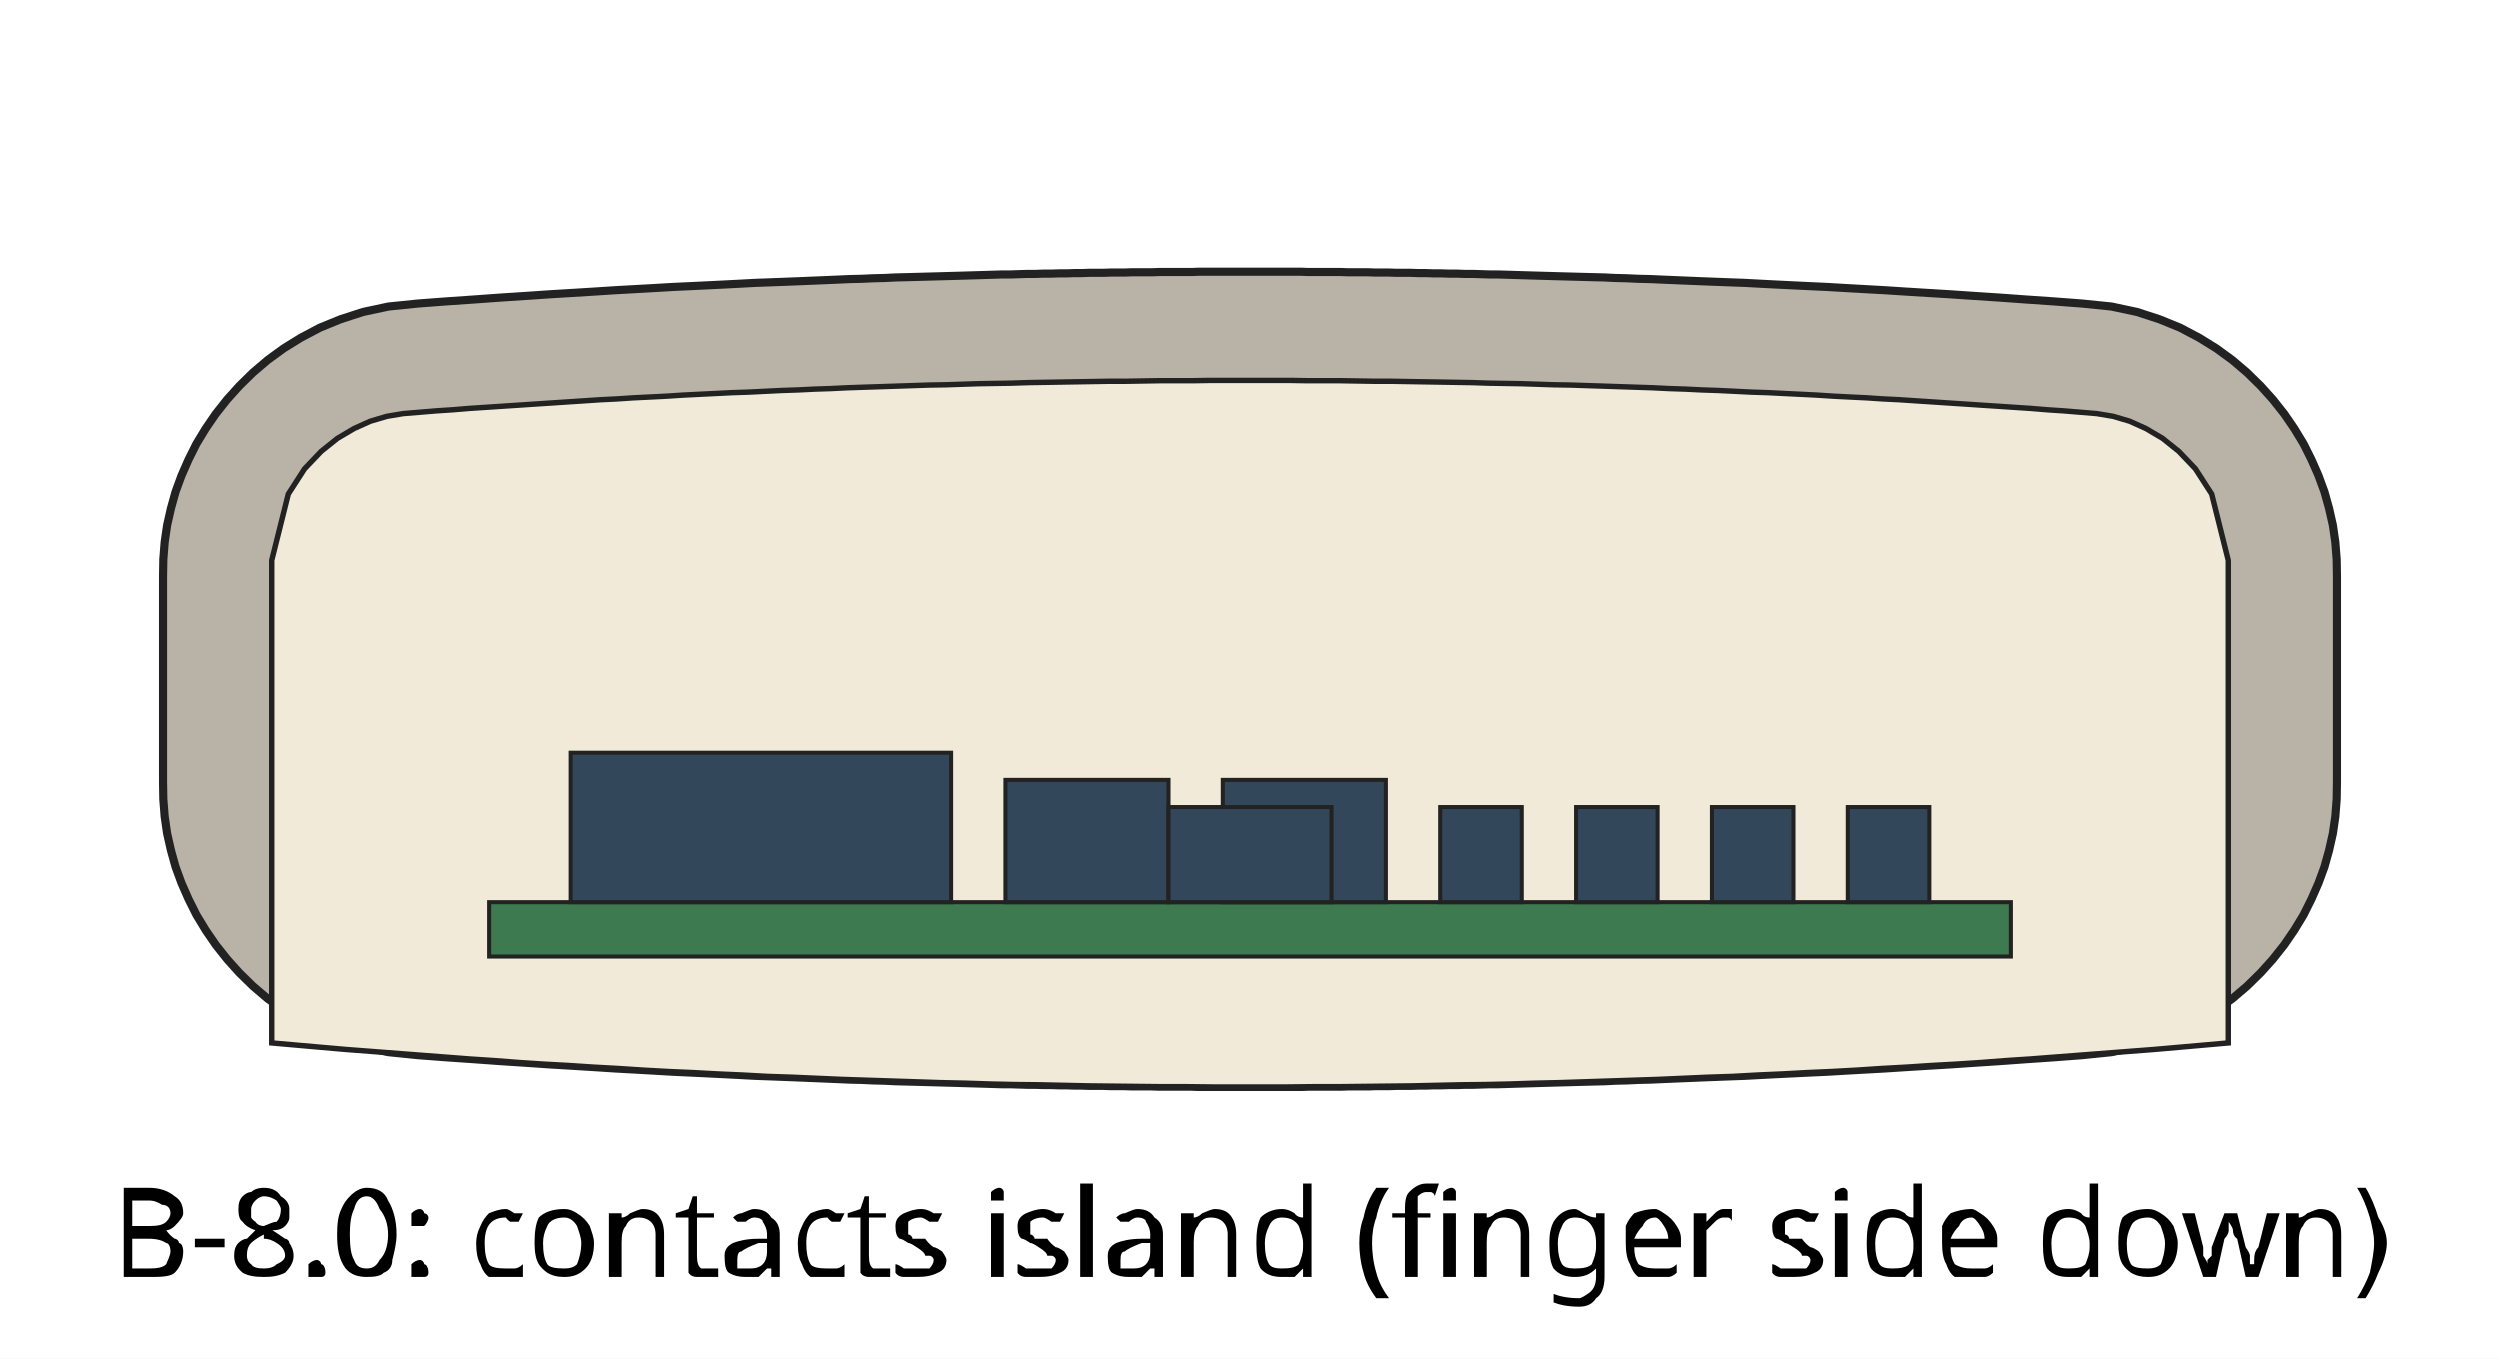
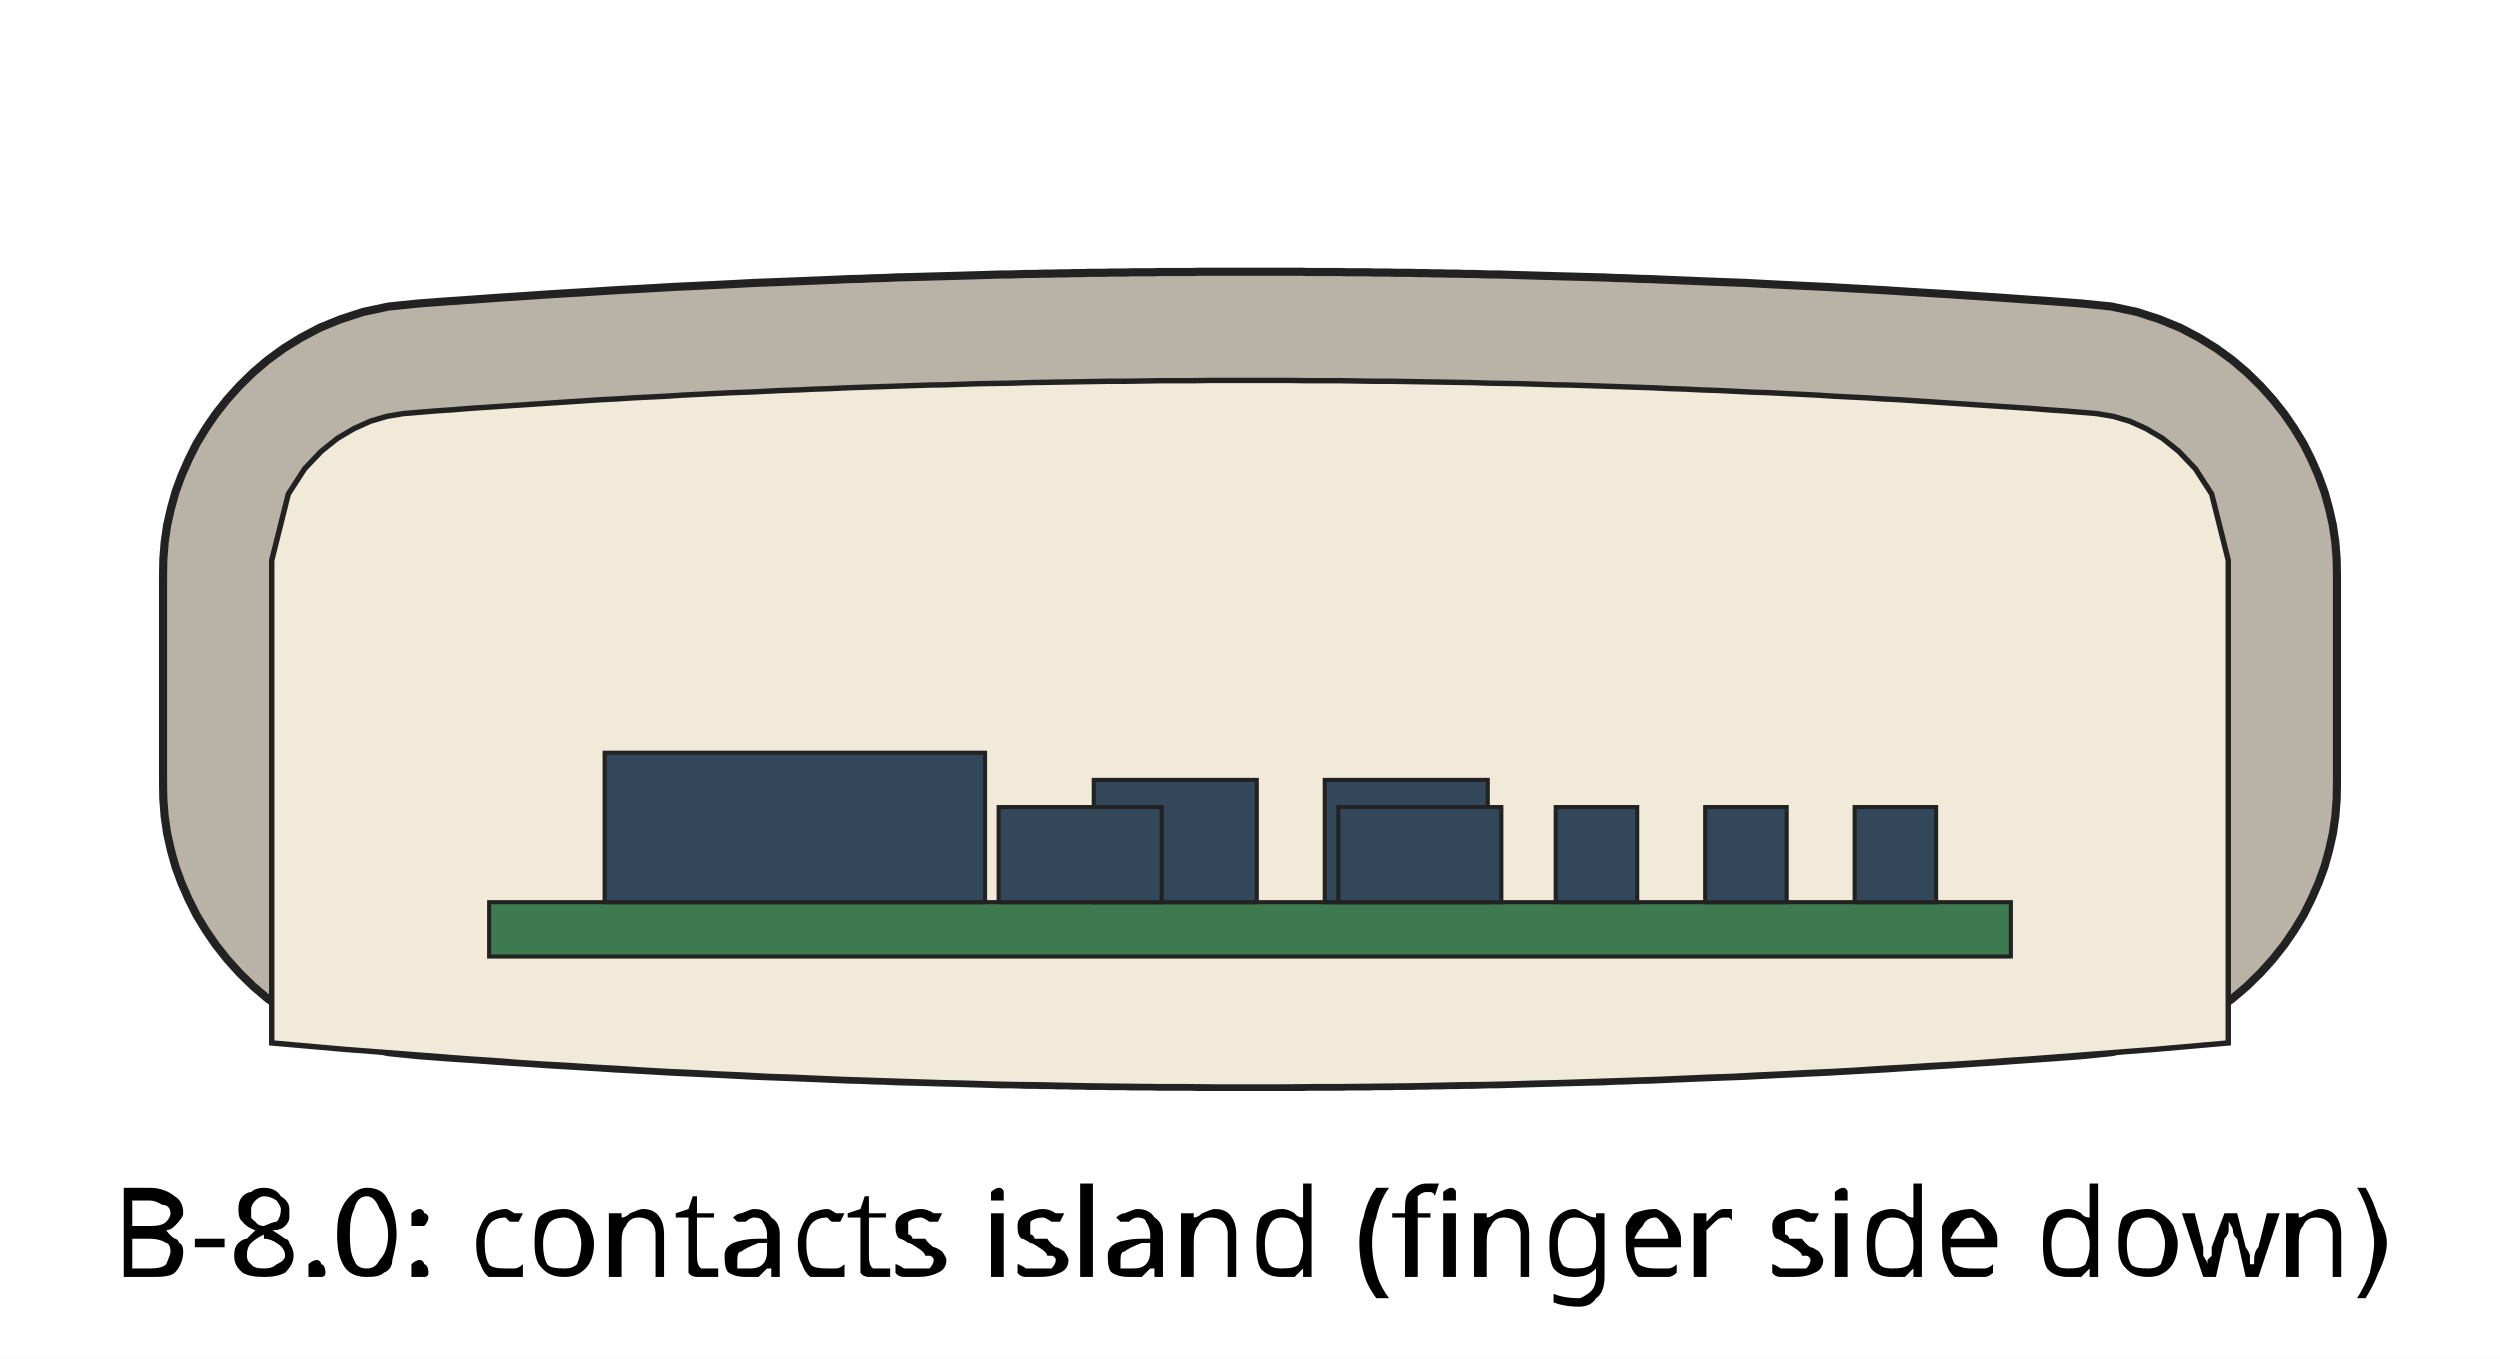
<svg xmlns="http://www.w3.org/2000/svg" viewBox="-4.60 -2.50 9.20 5.00" width="640" font-family="sans-serif">
  <rect x="-4.60" y="-2.50" width="9.20" height="5.00" fill="#fff" />
  <polygon points="0.000,-1.500 0.024,-1.500 0.047,-1.500 0.071,-1.500 0.094,-1.500 0.118,-1.500 0.142,-1.500 0.166,-1.500 0.189,-1.500 0.213,-1.499 0.237,-1.499 0.262,-1.499 0.286,-1.499 0.310,-1.499 0.335,-1.499 0.360,-1.498 0.385,-1.498 0.410,-1.498 0.435,-1.498 0.461,-1.497 0.486,-1.497 0.512,-1.497 0.539,-1.496 0.565,-1.496 0.592,-1.496 0.619,-1.495 0.647,-1.495 0.675,-1.494 0.703,-1.494 0.732,-1.493 0.761,-1.493 0.790,-1.492 0.820,-1.492 0.850,-1.491 0.881,-1.490 0.913,-1.490 0.945,-1.489 0.977,-1.488 1.011,-1.487 1.045,-1.486 1.079,-1.485 1.115,-1.484 1.151,-1.483 1.188,-1.482 1.225,-1.481 1.264,-1.480 1.304,-1.479 1.344,-1.477 1.386,-1.476 1.429,-1.474 1.473,-1.473 1.518,-1.471 1.565,-1.469 1.613,-1.467 1.662,-1.465 1.713,-1.463 1.766,-1.461 1.821,-1.459 1.877,-1.456 1.935,-1.453 1.996,-1.450 2.059,-1.447 2.124,-1.444 2.192,-1.440 2.263,-1.436 2.336,-1.432 2.413,-1.427 2.494,-1.422 2.577,-1.417 2.665,-1.411 2.757,-1.405 2.854,-1.398 2.956,-1.391 3.062,-1.383 3.170,-1.372 3.264,-1.352 3.347,-1.325 3.423,-1.294 3.493,-1.257 3.556,-1.218 3.615,-1.175 3.669,-1.129 3.719,-1.080 3.764,-1.030 3.806,-0.977 3.843,-0.923 3.877,-0.867 3.906,-0.809 3.932,-0.750 3.954,-0.690 3.971,-0.629 3.985,-0.567 3.994,-0.505 3.999,-0.441 4.000,-0.378 4.000,-0.315 4.000,-0.252 4.000,-0.189 4.000,-0.126 4.000,-0.063 4.000,-0.000 4.000,0.063 4.000,0.126 4.000,0.189 4.000,0.252 4.000,0.315 4.000,0.378 3.999,0.441 3.994,0.505 3.985,0.567 3.971,0.629 3.954,0.690 3.932,0.750 3.906,0.809 3.877,0.867 3.843,0.923 3.806,0.977 3.764,1.030 3.719,1.080 3.669,1.129 3.615,1.175 3.556,1.218 3.493,1.257 3.423,1.294 3.347,1.325 3.264,1.352 3.170,1.372 3.062,1.383 2.956,1.391 2.854,1.398 2.757,1.405 2.665,1.411 2.577,1.417 2.494,1.422 2.413,1.427 2.336,1.432 2.263,1.436 2.192,1.440 2.124,1.444 2.059,1.447 1.996,1.450 1.935,1.453 1.877,1.456 1.821,1.459 1.766,1.461 1.713,1.463 1.662,1.465 1.613,1.467 1.565,1.469 1.518,1.471 1.473,1.473 1.429,1.474 1.386,1.476 1.344,1.477 1.304,1.479 1.264,1.480 1.225,1.481 1.188,1.482 1.151,1.483 1.115,1.484 1.079,1.485 1.045,1.486 1.011,1.487 0.977,1.488 0.945,1.489 0.913,1.490 0.881,1.490 0.850,1.491 0.820,1.492 0.790,1.492 0.761,1.493 0.732,1.493 0.703,1.494 0.675,1.494 0.647,1.495 0.619,1.495 0.592,1.496 0.565,1.496 0.539,1.496 0.512,1.497 0.486,1.497 0.461,1.497 0.435,1.498 0.410,1.498 0.385,1.498 0.360,1.498 0.335,1.499 0.310,1.499 0.286,1.499 0.262,1.499 0.237,1.499 0.213,1.499 0.189,1.500 0.166,1.500 0.142,1.500 0.118,1.500 0.094,1.500 0.071,1.500 0.047,1.500 0.024,1.500 0.000,1.500 -0.024,1.500 -0.047,1.500 -0.071,1.500 -0.094,1.500 -0.118,1.500 -0.142,1.500 -0.166,1.500 -0.189,1.500 -0.213,1.499 -0.237,1.499 -0.262,1.499 -0.286,1.499 -0.310,1.499 -0.335,1.499 -0.360,1.498 -0.385,1.498 -0.410,1.498 -0.435,1.498 -0.461,1.497 -0.486,1.497 -0.512,1.497 -0.539,1.496 -0.565,1.496 -0.592,1.496 -0.619,1.495 -0.647,1.495 -0.675,1.494 -0.703,1.494 -0.732,1.493 -0.761,1.493 -0.790,1.492 -0.820,1.492 -0.850,1.491 -0.881,1.490 -0.913,1.490 -0.945,1.489 -0.977,1.488 -1.011,1.487 -1.045,1.486 -1.079,1.485 -1.115,1.484 -1.151,1.483 -1.188,1.482 -1.225,1.481 -1.264,1.480 -1.304,1.479 -1.344,1.477 -1.386,1.476 -1.429,1.474 -1.473,1.473 -1.518,1.471 -1.565,1.469 -1.613,1.467 -1.662,1.465 -1.713,1.463 -1.766,1.461 -1.821,1.459 -1.877,1.456 -1.935,1.453 -1.996,1.450 -2.059,1.447 -2.124,1.444 -2.192,1.440 -2.263,1.436 -2.336,1.432 -2.413,1.427 -2.494,1.422 -2.577,1.417 -2.665,1.411 -2.757,1.405 -2.854,1.398 -2.956,1.391 -3.062,1.383 -3.170,1.372 -3.264,1.352 -3.347,1.325 -3.423,1.294 -3.493,1.257 -3.556,1.218 -3.615,1.175 -3.669,1.129 -3.719,1.080 -3.764,1.030 -3.806,0.977 -3.843,0.923 -3.877,0.867 -3.906,0.809 -3.932,0.750 -3.954,0.690 -3.971,0.629 -3.985,0.567 -3.994,0.505 -3.999,0.441 -4.000,0.378 -4.000,0.315 -4.000,0.252 -4.000,0.189 -4.000,0.126 -4.000,0.063 -4.000,0.000 -4.000,-0.063 -4.000,-0.126 -4.000,-0.189 -4.000,-0.252 -4.000,-0.315 -4.000,-0.378 -3.999,-0.441 -3.994,-0.505 -3.985,-0.567 -3.971,-0.629 -3.954,-0.690 -3.932,-0.750 -3.906,-0.809 -3.877,-0.867 -3.843,-0.923 -3.806,-0.977 -3.764,-1.030 -3.719,-1.080 -3.669,-1.129 -3.615,-1.175 -3.556,-1.218 -3.493,-1.257 -3.423,-1.294 -3.347,-1.325 -3.264,-1.352 -3.170,-1.372 -3.062,-1.383 -2.956,-1.391 -2.854,-1.398 -2.757,-1.405 -2.665,-1.411 -2.577,-1.417 -2.494,-1.422 -2.413,-1.427 -2.336,-1.432 -2.263,-1.436 -2.192,-1.440 -2.124,-1.444 -2.059,-1.447 -1.996,-1.450 -1.935,-1.453 -1.877,-1.456 -1.821,-1.459 -1.766,-1.461 -1.713,-1.463 -1.662,-1.465 -1.613,-1.467 -1.565,-1.469 -1.518,-1.471 -1.473,-1.473 -1.429,-1.474 -1.386,-1.476 -1.344,-1.477 -1.304,-1.479 -1.264,-1.480 -1.225,-1.481 -1.188,-1.482 -1.151,-1.483 -1.115,-1.484 -1.079,-1.485 -1.045,-1.486 -1.011,-1.487 -0.977,-1.488 -0.945,-1.489 -0.913,-1.490 -0.881,-1.490 -0.850,-1.491 -0.820,-1.492 -0.790,-1.492 -0.761,-1.493 -0.732,-1.493 -0.703,-1.494 -0.675,-1.494 -0.647,-1.495 -0.619,-1.495 -0.592,-1.496 -0.565,-1.496 -0.539,-1.496 -0.512,-1.497 -0.486,-1.497 -0.461,-1.497 -0.435,-1.498 -0.410,-1.498 -0.385,-1.498 -0.360,-1.498 -0.335,-1.499 -0.310,-1.499 -0.286,-1.499 -0.262,-1.499 -0.237,-1.499 -0.213,-1.499 -0.189,-1.500 -0.166,-1.500 -0.142,-1.500 -0.118,-1.500 -0.094,-1.500 -0.071,-1.500 -0.047,-1.500 -0.024,-1.500" fill="#b9b2a6" stroke="#222" stroke-width="0.03" />
  <polygon points="-3.600,-0.438 -3.539,-0.682 -3.479,-0.775 -3.418,-0.839 -3.358,-0.887 -3.297,-0.923 -3.237,-0.950 -3.176,-0.968 -3.116,-0.978 -3.055,-0.983 -2.995,-0.988 -2.934,-0.992 -2.874,-0.997 -2.813,-1.001 -2.753,-1.005 -2.692,-1.009 -2.632,-1.013 -2.571,-1.017 -2.511,-1.021 -2.450,-1.025 -2.390,-1.029 -2.329,-1.032 -2.269,-1.036 -2.208,-1.039 -2.148,-1.042 -2.087,-1.046 -2.027,-1.049 -1.966,-1.052 -1.906,-1.055 -1.845,-1.057 -1.785,-1.060 -1.724,-1.063 -1.664,-1.065 -1.603,-1.068 -1.543,-1.070 -1.482,-1.073 -1.422,-1.075 -1.361,-1.077 -1.301,-1.079 -1.240,-1.081 -1.180,-1.083 -1.119,-1.084 -1.059,-1.086 -0.998,-1.088 -0.938,-1.089 -0.877,-1.090 -0.817,-1.092 -0.756,-1.093 -0.696,-1.094 -0.635,-1.095 -0.575,-1.096 -0.514,-1.097 -0.454,-1.097 -0.393,-1.098 -0.333,-1.099 -0.272,-1.099 -0.212,-1.099 -0.151,-1.100 -0.091,-1.100 -0.030,-1.100 0.030,-1.100 0.091,-1.100 0.151,-1.100 0.212,-1.099 0.272,-1.099 0.333,-1.099 0.393,-1.098 0.454,-1.097 0.514,-1.097 0.575,-1.096 0.635,-1.095 0.696,-1.094 0.756,-1.093 0.817,-1.092 0.877,-1.090 0.938,-1.089 0.998,-1.088 1.059,-1.086 1.119,-1.084 1.180,-1.083 1.240,-1.081 1.301,-1.079 1.361,-1.077 1.422,-1.075 1.482,-1.073 1.543,-1.070 1.603,-1.068 1.664,-1.065 1.724,-1.063 1.785,-1.060 1.845,-1.057 1.906,-1.055 1.966,-1.052 2.027,-1.049 2.087,-1.046 2.148,-1.042 2.208,-1.039 2.269,-1.036 2.329,-1.032 2.390,-1.029 2.450,-1.025 2.511,-1.021 2.571,-1.017 2.632,-1.013 2.692,-1.009 2.753,-1.005 2.813,-1.001 2.874,-0.997 2.934,-0.992 2.995,-0.988 3.055,-0.983 3.116,-0.978 3.176,-0.968 3.237,-0.950 3.297,-0.923 3.358,-0.887 3.418,-0.839 3.479,-0.775 3.539,-0.682 3.600,-0.438 3.600,1.338 3.509,1.346 3.418,1.354 3.327,1.362 3.235,1.369 3.144,1.376 3.053,1.383 2.962,1.390 2.871,1.397 2.780,1.403 2.689,1.410 2.597,1.416 2.506,1.421 2.415,1.427 2.324,1.432 2.233,1.438 2.142,1.443 2.051,1.447 1.959,1.452 1.868,1.456 1.777,1.461 1.686,1.464 1.595,1.468 1.504,1.472 1.413,1.475 1.322,1.478 1.230,1.481 1.139,1.484 1.048,1.486 0.957,1.489 0.866,1.491 0.775,1.492 0.684,1.494 0.592,1.496 0.501,1.497 0.410,1.498 0.319,1.499 0.228,1.499 0.137,1.500 0.046,1.500 -0.046,1.500 -0.137,1.500 -0.228,1.499 -0.319,1.499 -0.410,1.498 -0.501,1.497 -0.592,1.496 -0.684,1.494 -0.775,1.492 -0.866,1.491 -0.957,1.489 -1.048,1.486 -1.139,1.484 -1.230,1.481 -1.322,1.478 -1.413,1.475 -1.504,1.472 -1.595,1.468 -1.686,1.464 -1.777,1.461 -1.868,1.456 -1.959,1.452 -2.051,1.447 -2.142,1.443 -2.233,1.438 -2.324,1.432 -2.415,1.427 -2.506,1.421 -2.597,1.416 -2.689,1.410 -2.780,1.403 -2.871,1.397 -2.962,1.390 -3.053,1.383 -3.144,1.376 -3.235,1.369 -3.327,1.362 -3.418,1.354 -3.509,1.346 -3.600,1.338" fill="#f1ead9" stroke="#222" stroke-width="0.02" />
  <polygon points="-2.800,1.020 -2.800,0.820 2.800,0.820 2.800,1.020" fill="#3d7a4f" stroke="#222" stroke-width="0.015" />
-   <polygon points="-2.500,0.820 -2.500,0.270 -1.100,0.270 -1.100,0.820" fill="#33475b" stroke="#222" stroke-width="0.015" />
-   <polygon points="-0.900,0.820 -0.900,0.370 -0.300,0.370 -0.300,0.820" fill="#33475b" stroke="#222" stroke-width="0.015" />
-   <polygon points="-0.100,0.820 -0.100,0.370 0.500,0.370 0.500,0.820" fill="#33475b" stroke="#222" stroke-width="0.015" />
-   <polygon points="0.700,0.820 0.700,0.470 1.000,0.470 1.000,0.820" fill="#33475b" stroke="#222" stroke-width="0.015" />
-   <polygon points="1.200,0.820 1.200,0.470 1.500,0.470 1.500,0.820" fill="#33475b" stroke="#222" stroke-width="0.015" />
-   <polygon points="1.700,0.820 1.700,0.470 2.000,0.470 2.000,0.820" fill="#33475b" stroke="#222" stroke-width="0.015" />
-   <polygon points="2.200,0.820 2.200,0.470 2.500,0.470 2.500,0.820" fill="#33475b" stroke="#222" stroke-width="0.015" />
-   <polygon points="-0.300,0.820 -0.300,0.470 0.300,0.470 0.300,0.820" fill="#33475b" stroke="#222" stroke-width="0.015" />
+   <polygon points="-2.375,0.820 -2.375,0.270 -0.975,0.270 -0.975,0.820" fill="#33475b" stroke="#222" stroke-width="0.015" />
+   <polygon points="-0.575,0.820 -0.575,0.370 0.025,0.370 0.025,0.820" fill="#33475b" stroke="#222" stroke-width="0.015" />
+   <polygon points="0.275,0.820 0.275,0.370 0.875,0.370 0.875,0.820" fill="#33475b" stroke="#222" stroke-width="0.015" />
+   <polygon points="1.125,0.820 1.125,0.470 1.425,0.470 1.425,0.820" fill="#33475b" stroke="#222" stroke-width="0.015" />
+   <polygon points="1.675,0.820 1.675,0.470 1.975,0.470 1.975,0.820" fill="#33475b" stroke="#222" stroke-width="0.015" />
+   <polygon points="2.225,0.820 2.225,0.470 2.525,0.470 2.525,0.820" fill="#33475b" stroke="#222" stroke-width="0.015" />
+   <polygon points="-0.925,0.820 -0.925,0.470 -0.325,0.470 -0.325,0.820" fill="#33475b" stroke="#222" stroke-width="0.015" />
+   <polygon points="0.325,0.820 0.325,0.470 0.925,0.470 0.925,0.820" fill="#33475b" stroke="#222" stroke-width="0.015" />
  <text x="0" y="2.20" font-size="0.45" text-anchor="middle">B-8.0: contacts island (finger side down)</text>
</svg>
